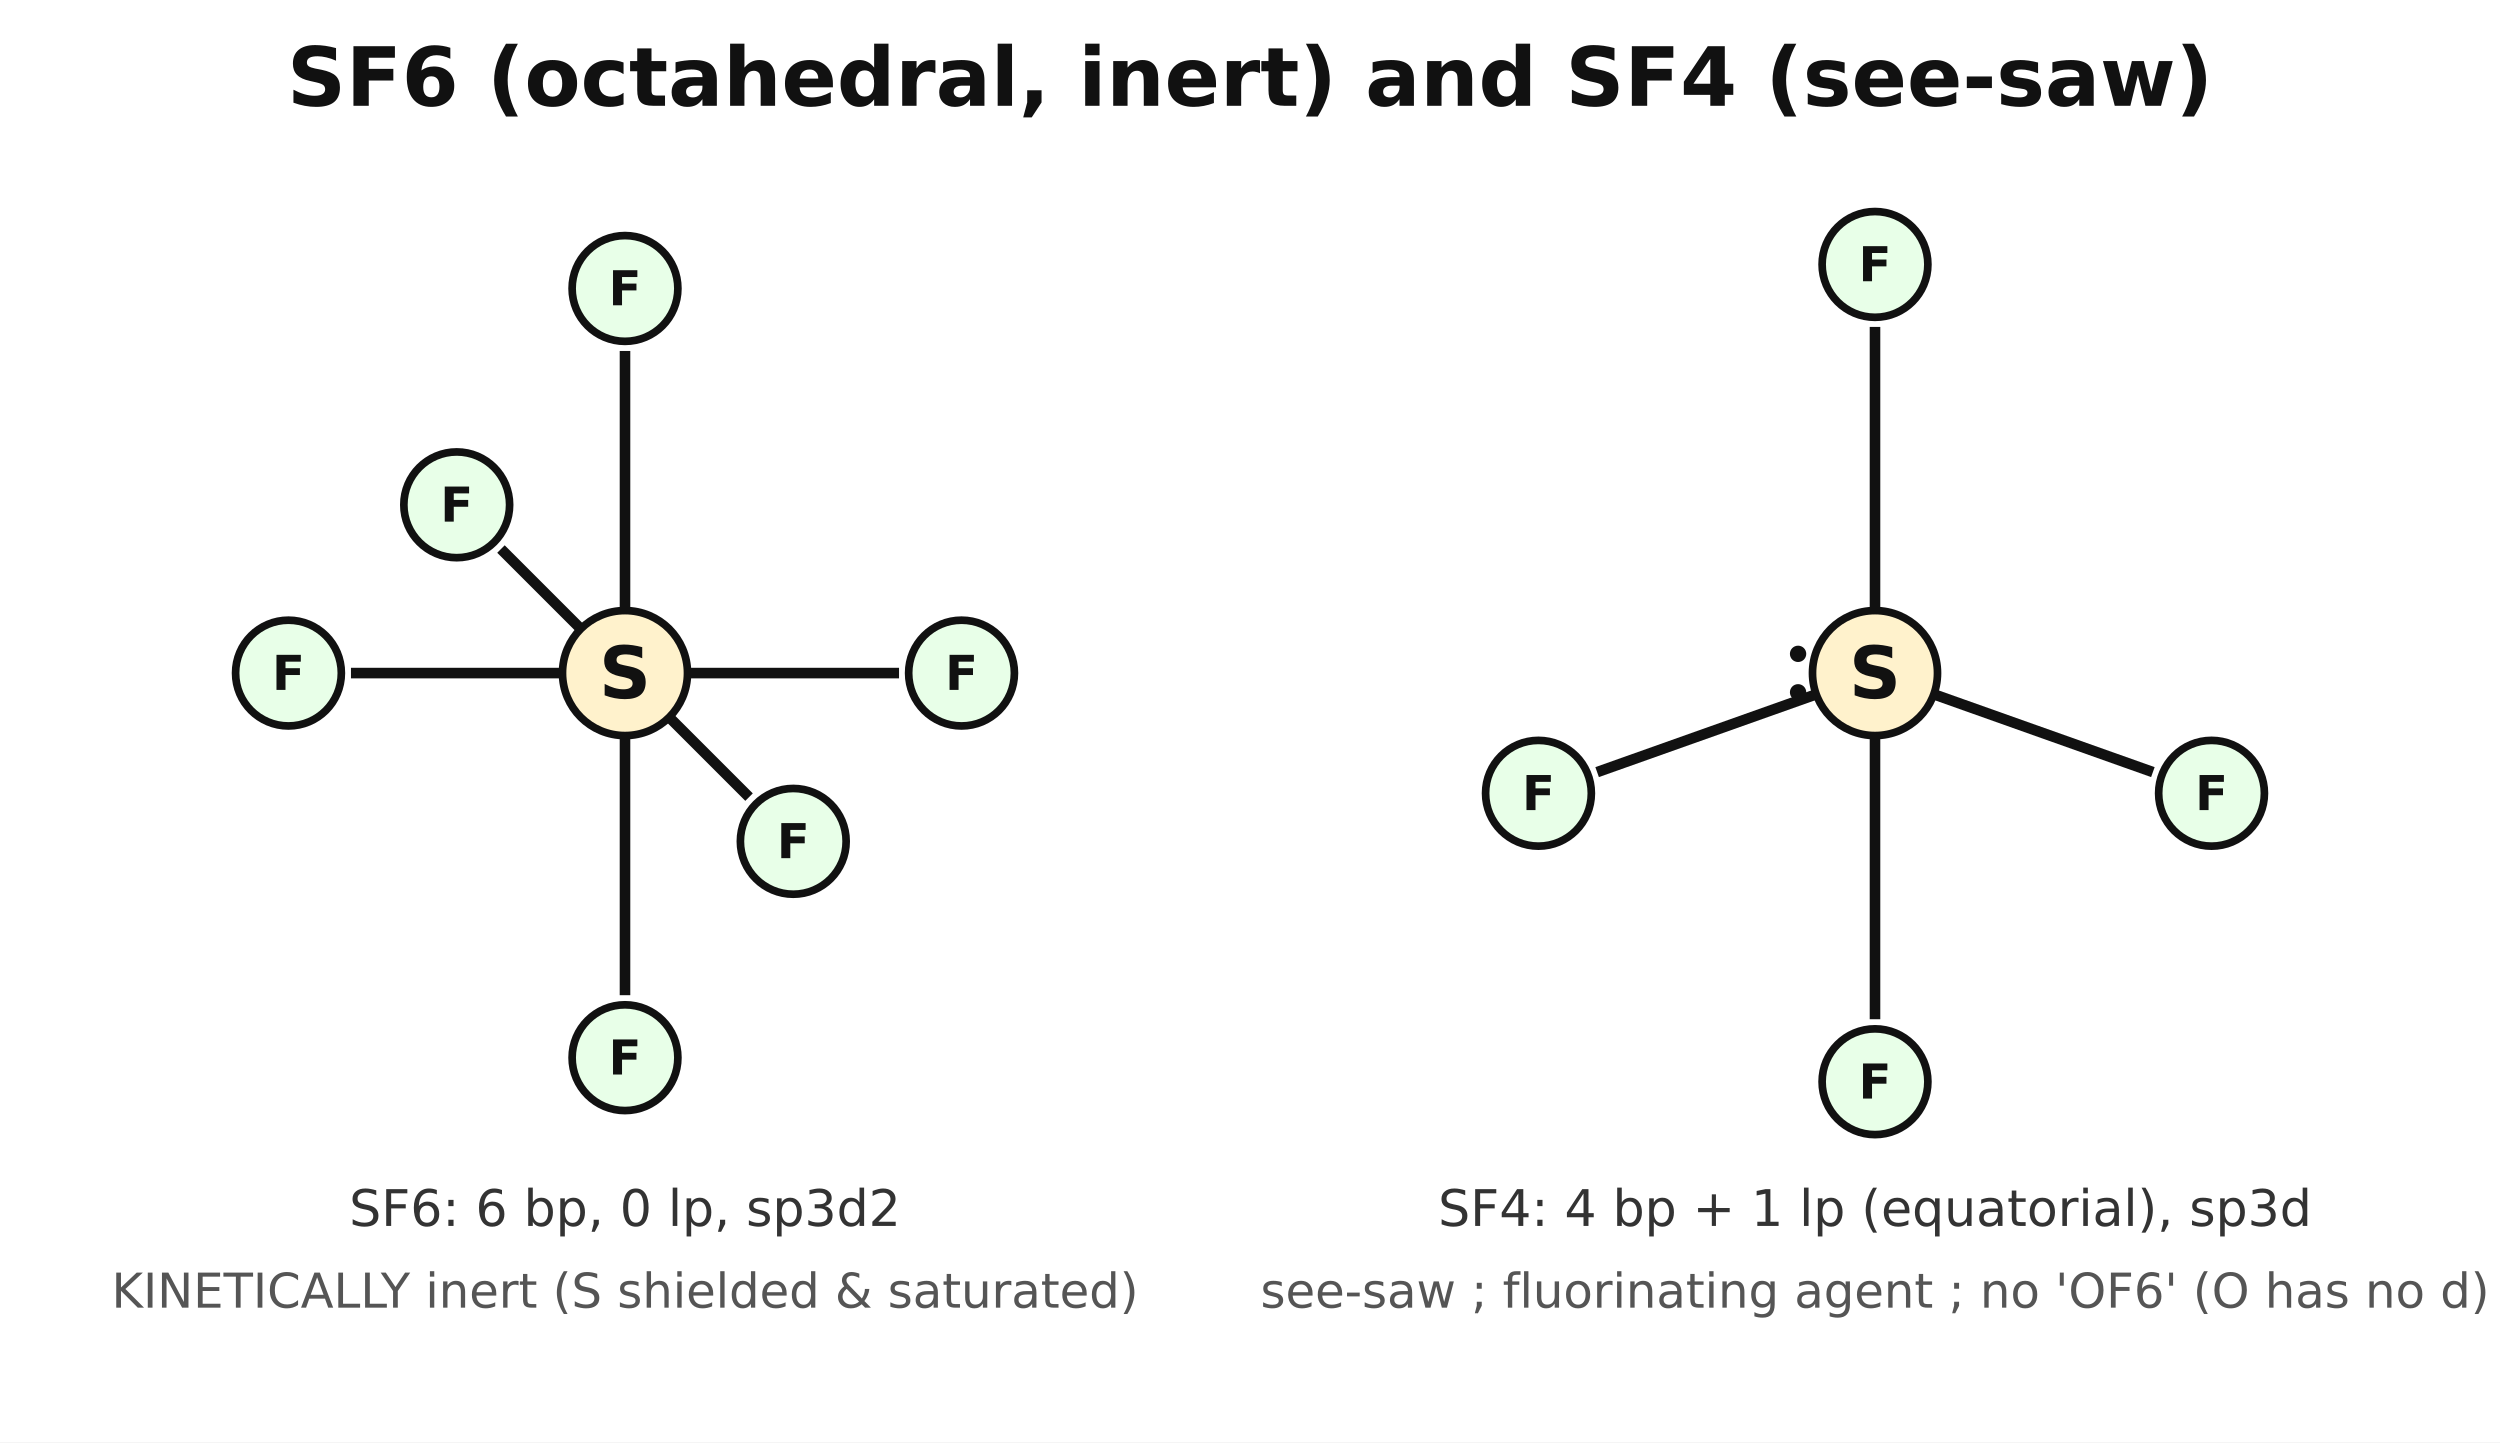
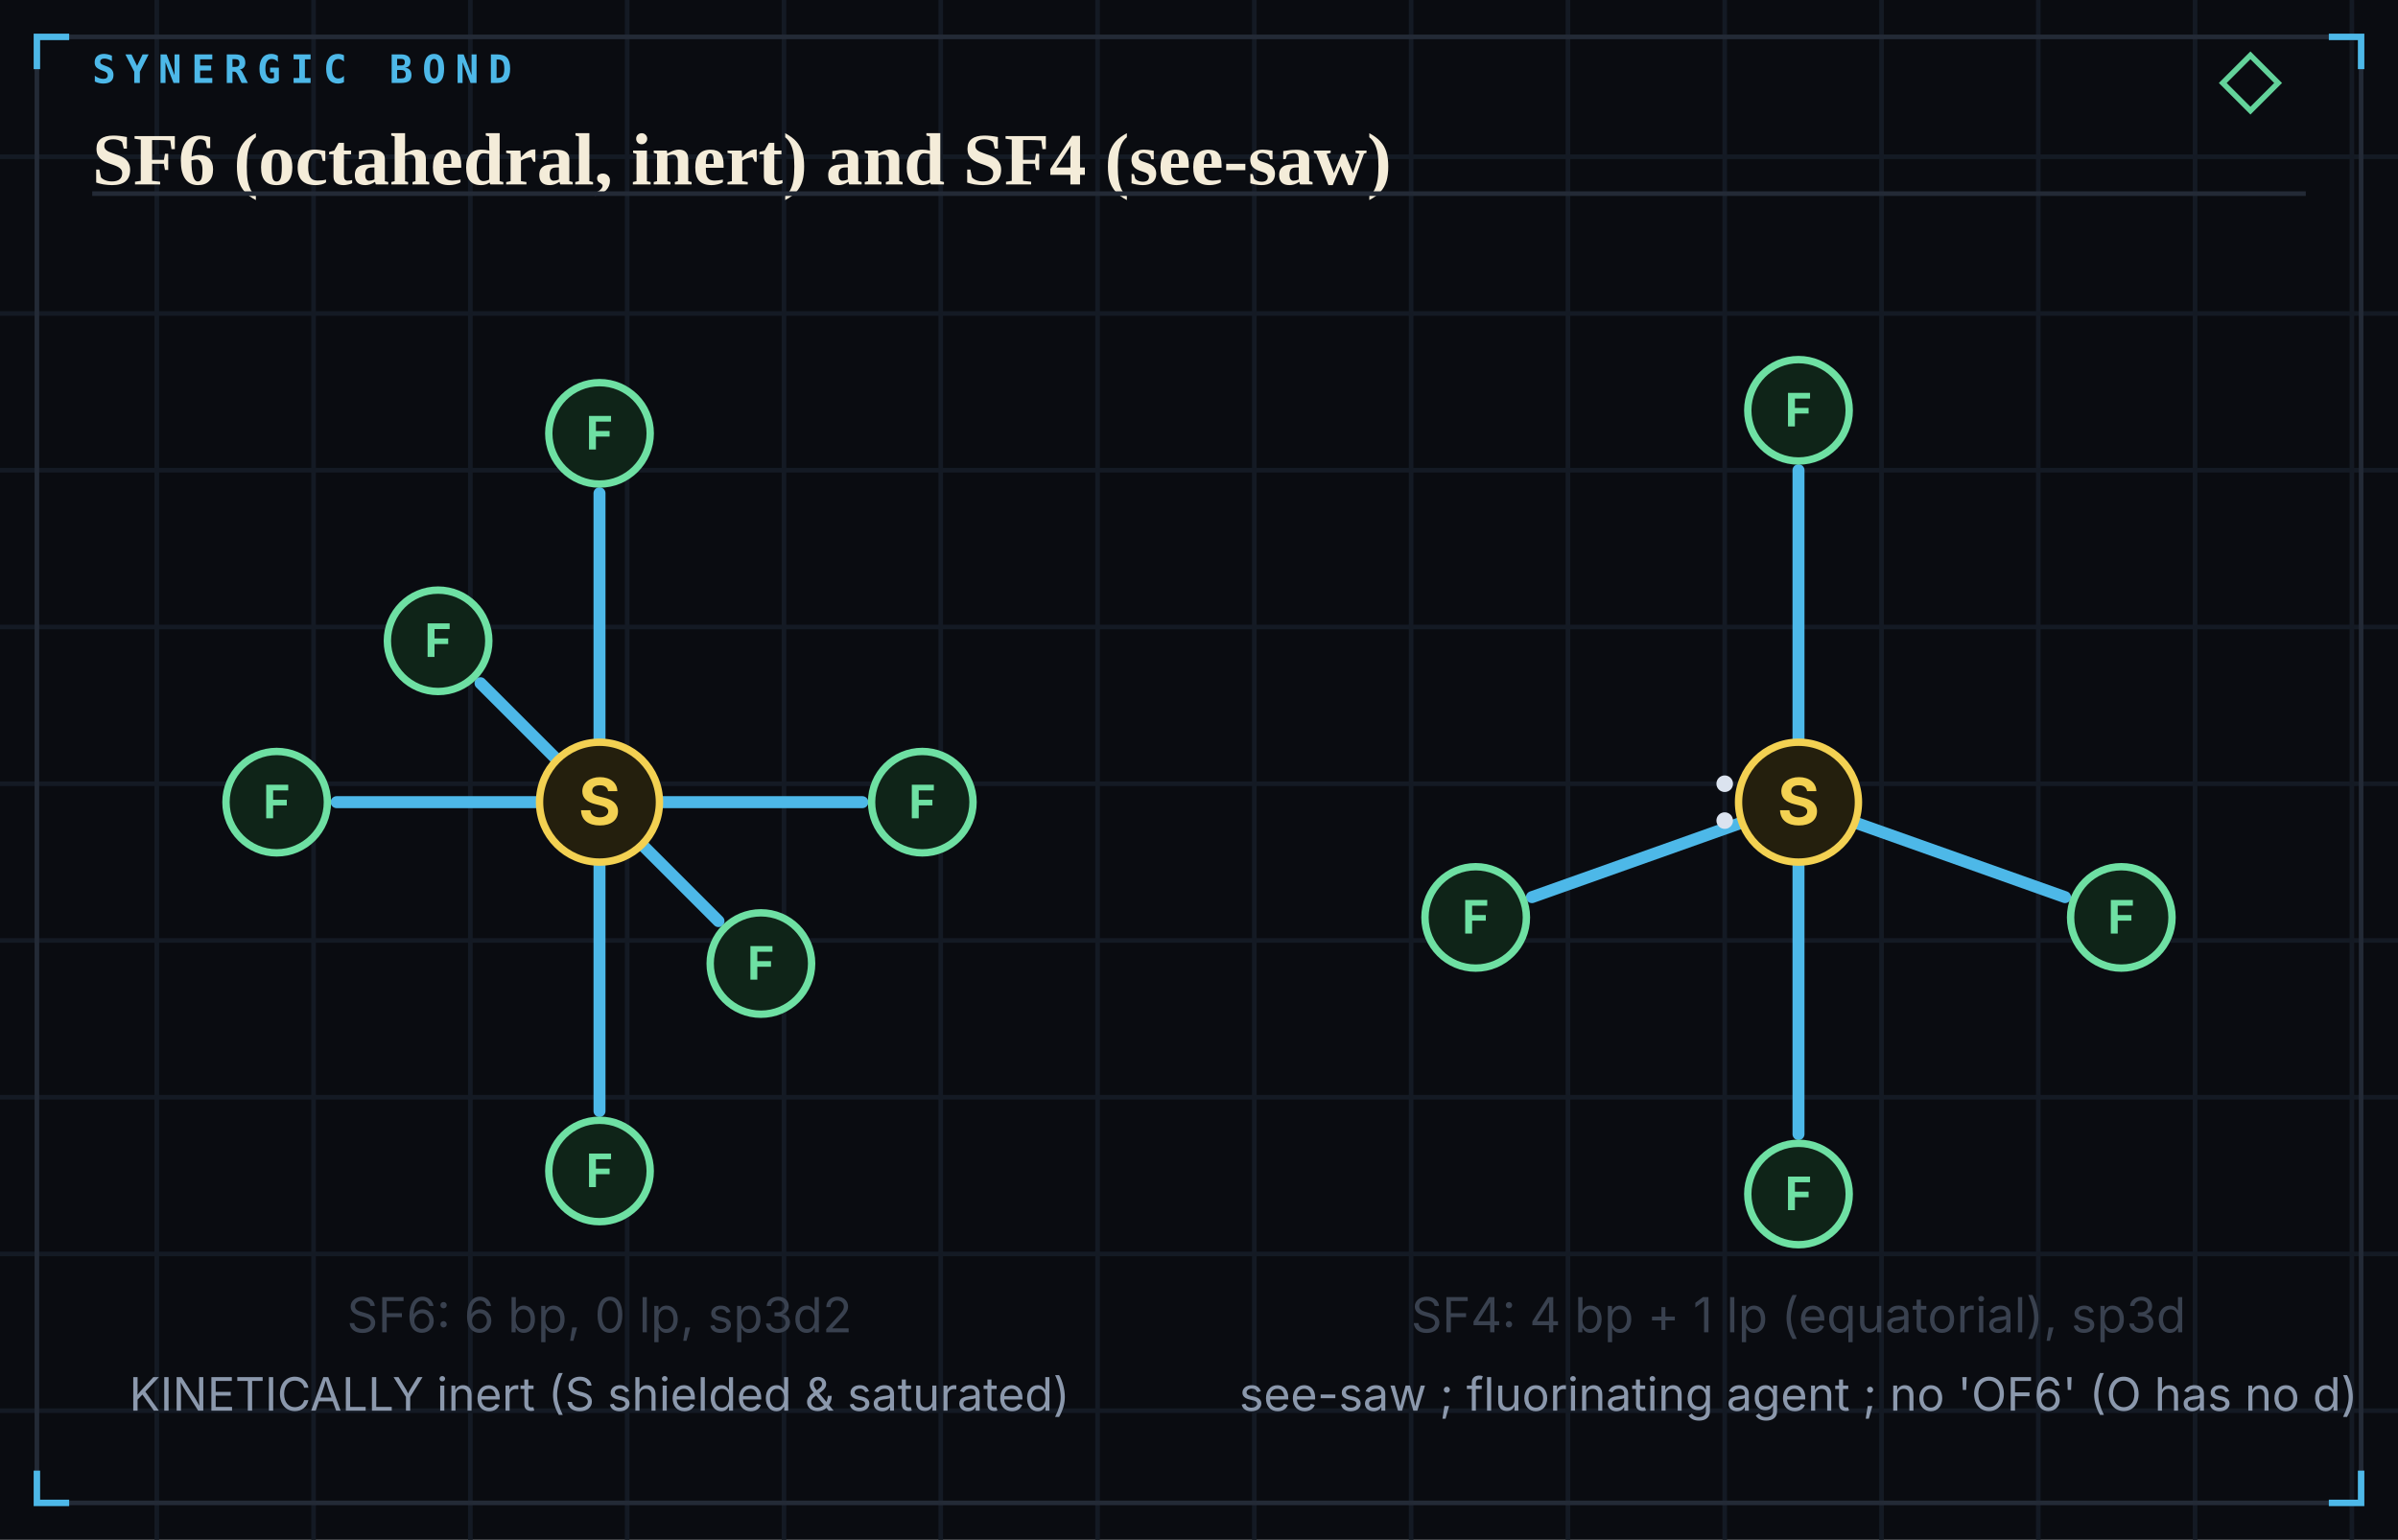
- <svg xmlns="http://www.w3.org/2000/svg" width="520" height="300" viewBox="0 0 520 300" font-family="DejaVu Sans, Arial, sans-serif">
-   <rect x="0" y="0" width="520" height="300" fill="white" />
-   <text x="260.0" y="22.0" font-family="DejaVu Sans, Arial, sans-serif" font-size="17" font-weight="bold" fill="#111" text-anchor="middle">SF6 (octahedral, inert) and SF4 (see-saw)</text>
-   <line x1="130.0" y1="127.0" x2="130.0" y2="73.0" stroke="#111" stroke-width="2.2" />
-   <circle cx="130.0" cy="60.0" r="11" fill="#e8ffe8" stroke="#111" stroke-width="1.6" />
-   <text x="130.0" y="63.5" font-family="DejaVu Sans, Arial, sans-serif" font-size="10" font-weight="bold" fill="#111" text-anchor="middle">F</text>
-   <line x1="130.0" y1="153.0" x2="130.0" y2="207.0" stroke="#111" stroke-width="2.2" />
-   <circle cx="130.0" cy="220.0" r="11" fill="#e8ffe8" stroke="#111" stroke-width="1.6" />
-   <text x="130.0" y="223.5" font-family="DejaVu Sans, Arial, sans-serif" font-size="10" font-weight="bold" fill="#111" text-anchor="middle">F</text>
-   <line x1="117.0" y1="140.0" x2="73.0" y2="140.0" stroke="#111" stroke-width="2.2" />
-   <circle cx="60.0" cy="140.0" r="11" fill="#e8ffe8" stroke="#111" stroke-width="1.6" />
-   <text x="60.0" y="143.5" font-family="DejaVu Sans, Arial, sans-serif" font-size="10" font-weight="bold" fill="#111" text-anchor="middle">F</text>
-   <line x1="143.0" y1="140.0" x2="187.0" y2="140.0" stroke="#111" stroke-width="2.2" />
-   <circle cx="200.0" cy="140.0" r="11" fill="#e8ffe8" stroke="#111" stroke-width="1.6" />
-   <text x="200.0" y="143.5" font-family="DejaVu Sans, Arial, sans-serif" font-size="10" font-weight="bold" fill="#111" text-anchor="middle">F</text>
-   <line x1="120.8" y1="130.8" x2="104.2" y2="114.2" stroke="#111" stroke-width="2.2" />
-   <circle cx="95.0" cy="105.0" r="11" fill="#e8ffe8" stroke="#111" stroke-width="1.6" />
-   <text x="95.0" y="108.5" font-family="DejaVu Sans, Arial, sans-serif" font-size="10" font-weight="bold" fill="#111" text-anchor="middle">F</text>
-   <line x1="139.2" y1="149.2" x2="155.8" y2="165.8" stroke="#111" stroke-width="2.2" />
-   <circle cx="165.0" cy="175.0" r="11" fill="#e8ffe8" stroke="#111" stroke-width="1.6" />
-   <text x="165.0" y="178.5" font-family="DejaVu Sans, Arial, sans-serif" font-size="10" font-weight="bold" fill="#111" text-anchor="middle">F</text>
-   <circle cx="130.0" cy="140.0" r="13" fill="#fff2cc" stroke="#111" stroke-width="1.6" />
-   <text x="130.0" y="145.2" font-family="DejaVu Sans, Arial, sans-serif" font-size="15" font-weight="bold" fill="#111" text-anchor="middle">S</text>
-   <text x="130.0" y="255.0" font-family="DejaVu Sans, Arial, sans-serif" font-size="10.5" font-weight="normal" fill="#333" text-anchor="middle">SF6:  6 bp, 0 lp, sp3d2</text>
-   <text x="130.0" y="272.0" font-family="DejaVu Sans, Arial, sans-serif" font-size="10" font-weight="normal" fill="#555" text-anchor="middle">KINETICALLY inert (S shielded &amp; saturated)</text>
-   <line x1="390.0" y1="127.0" x2="390.0" y2="68.0" stroke="#111" stroke-width="2.2" />
-   <circle cx="390.0" cy="55.0" r="11" fill="#e8ffe8" stroke="#111" stroke-width="1.6" />
-   <text x="390.0" y="58.5" font-family="DejaVu Sans, Arial, sans-serif" font-size="10" font-weight="bold" fill="#111" text-anchor="middle">F</text>
-   <line x1="390.0" y1="153.0" x2="390.0" y2="212.0" stroke="#111" stroke-width="2.2" />
-   <circle cx="390.0" cy="225.0" r="11" fill="#e8ffe8" stroke="#111" stroke-width="1.6" />
-   <text x="390.0" y="228.5" font-family="DejaVu Sans, Arial, sans-serif" font-size="10" font-weight="bold" fill="#111" text-anchor="middle">F</text>
-   <line x1="377.8" y1="144.4" x2="332.2" y2="160.6" stroke="#111" stroke-width="2.2" />
-   <circle cx="320.0" cy="165.0" r="11" fill="#e8ffe8" stroke="#111" stroke-width="1.6" />
-   <text x="320.0" y="168.5" font-family="DejaVu Sans, Arial, sans-serif" font-size="10" font-weight="bold" fill="#111" text-anchor="middle">F</text>
-   <line x1="402.2" y1="144.4" x2="447.8" y2="160.6" stroke="#111" stroke-width="2.2" />
-   <circle cx="460.0" cy="165.0" r="11" fill="#e8ffe8" stroke="#111" stroke-width="1.6" />
-   <text x="460.0" y="168.5" font-family="DejaVu Sans, Arial, sans-serif" font-size="10" font-weight="bold" fill="#111" text-anchor="middle">F</text>
-   <circle cx="390.0" cy="140.0" r="13" fill="#fff2cc" stroke="#111" stroke-width="1.6" />
-   <text x="390.0" y="145.2" font-family="DejaVu Sans, Arial, sans-serif" font-size="15" font-weight="bold" fill="#111" text-anchor="middle">S</text>
-   <circle cx="374.0" cy="144.0" r="1.7" fill="#111" />
-   <circle cx="374.0" cy="136.0" r="1.7" fill="#111" />
-   <text x="390.0" y="255.0" font-family="DejaVu Sans, Arial, sans-serif" font-size="10.5" font-weight="normal" fill="#333" text-anchor="middle">SF4:  4 bp + 1 lp (equatorial), sp3d</text>
-   <text x="390.0" y="272.0" font-family="DejaVu Sans, Arial, sans-serif" font-size="10" font-weight="normal" fill="#555" text-anchor="middle">see-saw ;  fluorinating agent ;  no 'OF6' (O has no d)</text>
+ <svg xmlns="http://www.w3.org/2000/svg" width="520" height="334" viewBox="0 0 520 334" font-family="'Inter','Helvetica Neue',Arial,'DejaVu Sans',sans-serif">
+   <rect width="520" height="334" fill="#0a0c11" />
+   <g stroke="#141a24" stroke-width="1">
+     <line x1="34" y1="0" x2="34" y2="334" />
+     <line x1="68" y1="0" x2="68" y2="334" />
+     <line x1="102" y1="0" x2="102" y2="334" />
+     <line x1="136" y1="0" x2="136" y2="334" />
+     <line x1="170" y1="0" x2="170" y2="334" />
+     <line x1="204" y1="0" x2="204" y2="334" />
+     <line x1="238" y1="0" x2="238" y2="334" />
+     <line x1="272" y1="0" x2="272" y2="334" />
+     <line x1="306" y1="0" x2="306" y2="334" />
+     <line x1="340" y1="0" x2="340" y2="334" />
+     <line x1="374" y1="0" x2="374" y2="334" />
+     <line x1="408" y1="0" x2="408" y2="334" />
+     <line x1="442" y1="0" x2="442" y2="334" />
+     <line x1="476" y1="0" x2="476" y2="334" />
+     <line x1="510" y1="0" x2="510" y2="334" />
+     <line x1="0" y1="34" x2="520" y2="34" />
+     <line x1="0" y1="68" x2="520" y2="68" />
+     <line x1="0" y1="102" x2="520" y2="102" />
+     <line x1="0" y1="136" x2="520" y2="136" />
+     <line x1="0" y1="170" x2="520" y2="170" />
+     <line x1="0" y1="204" x2="520" y2="204" />
+     <line x1="0" y1="238" x2="520" y2="238" />
+     <line x1="0" y1="272" x2="520" y2="272" />
+     <line x1="0" y1="306" x2="520" y2="306" />
+   </g>
+   <rect x="8" y="8" width="504" height="318" fill="none" stroke="#232a36" stroke-width="1" />
+   <path d="M 8 15 L 8 8 L 15 8" stroke="#4db8e8" stroke-width="1.4" fill="none" />
+   <path d="M 512 15 L 512 8 L 505 8" stroke="#4db8e8" stroke-width="1.4" fill="none" />
+   <path d="M 8 319 L 8 326 L 15 326" stroke="#4db8e8" stroke-width="1.4" fill="none" />
+   <path d="M 512 319 L 512 326 L 505 326" stroke="#4db8e8" stroke-width="1.4" fill="none" />
+   <text x="20" y="18" font-size="8.5" font-weight="bold" fill="#4db8e8" text-anchor="start" font-family="'SF Mono','DejaVu Sans Mono',ui-monospace,Menlo,monospace" letter-spacing="0.24em">SYNERGIC BOND</text>
+   <path d="M 488 12 l 6 6 l -6 6 l -6 -6 z" fill="none" stroke="#63d39b" stroke-width="1.2" />
+   <text x="20" y="40" font-size="16" font-weight="bold" fill="#f4ecd9" text-anchor="start" font-family="'Georgia','Times New Roman',serif">SF6 (octahedral, inert) and SF4 (see-saw)</text>
+   <line x1="20" y1="42" x2="500" y2="42" stroke="#232a36" stroke-width="1" />
+   <g transform="translate(0,34)">
+     <line x1="130.0" y1="127.0" x2="130.0" y2="73.0" stroke="#4db8e8" stroke-width="2.6" stroke-linecap="round" />
+     <circle cx="130.0" cy="60.0" r="11" fill="#0f2418" stroke="#6ee0a3" stroke-width="1.6" />
+     <text x="130.0" y="63.5" font-size="10" font-weight="bold" fill="#6ee0a3" text-anchor="middle">F</text>
+     <line x1="130.0" y1="153.0" x2="130.0" y2="207.0" stroke="#4db8e8" stroke-width="2.6" stroke-linecap="round" />
+     <circle cx="130.0" cy="220.0" r="11" fill="#0f2418" stroke="#6ee0a3" stroke-width="1.6" />
+     <text x="130.0" y="223.5" font-size="10" font-weight="bold" fill="#6ee0a3" text-anchor="middle">F</text>
+     <line x1="117.0" y1="140.0" x2="73.0" y2="140.0" stroke="#4db8e8" stroke-width="2.6" stroke-linecap="round" />
+     <circle cx="60.0" cy="140.0" r="11" fill="#0f2418" stroke="#6ee0a3" stroke-width="1.6" />
+     <text x="60.0" y="143.5" font-size="10" font-weight="bold" fill="#6ee0a3" text-anchor="middle">F</text>
+     <line x1="143.0" y1="140.0" x2="187.0" y2="140.0" stroke="#4db8e8" stroke-width="2.6" stroke-linecap="round" />
+     <circle cx="200.0" cy="140.0" r="11" fill="#0f2418" stroke="#6ee0a3" stroke-width="1.6" />
+     <text x="200.0" y="143.5" font-size="10" font-weight="bold" fill="#6ee0a3" text-anchor="middle">F</text>
+     <line x1="120.8" y1="130.8" x2="104.2" y2="114.2" stroke="#4db8e8" stroke-width="2.6" stroke-linecap="round" />
+     <circle cx="95.0" cy="105.0" r="11" fill="#0f2418" stroke="#6ee0a3" stroke-width="1.6" />
+     <text x="95.0" y="108.5" font-size="10" font-weight="bold" fill="#6ee0a3" text-anchor="middle">F</text>
+     <line x1="139.2" y1="149.2" x2="155.8" y2="165.8" stroke="#4db8e8" stroke-width="2.6" stroke-linecap="round" />
+     <circle cx="165.0" cy="175.0" r="11" fill="#0f2418" stroke="#6ee0a3" stroke-width="1.6" />
+     <text x="165.0" y="178.5" font-size="10" font-weight="bold" fill="#6ee0a3" text-anchor="middle">F</text>
+     <circle cx="130.0" cy="140.0" r="13" fill="#241f0d" stroke="#f3d152" stroke-width="1.6" />
+     <text x="130.0" y="144.9" font-size="14" font-weight="bold" fill="#f3d152" text-anchor="middle">S</text>
+     <text x="130.0" y="255.0" font-size="10.5" font-weight="normal" fill="#39414f" text-anchor="middle">SF6:  6 bp, 0 lp, sp3d2</text>
+     <text x="130.0" y="272.0" font-size="10" font-weight="normal" fill="#8b98ac" text-anchor="middle">KINETICALLY inert (S shielded &amp; saturated)</text>
+     <line x1="390.0" y1="127.0" x2="390.0" y2="68.0" stroke="#4db8e8" stroke-width="2.6" stroke-linecap="round" />
+     <circle cx="390.0" cy="55.0" r="11" fill="#0f2418" stroke="#6ee0a3" stroke-width="1.6" />
+     <text x="390.0" y="58.5" font-size="10" font-weight="bold" fill="#6ee0a3" text-anchor="middle">F</text>
+     <line x1="390.0" y1="153.0" x2="390.0" y2="212.0" stroke="#4db8e8" stroke-width="2.6" stroke-linecap="round" />
+     <circle cx="390.0" cy="225.0" r="11" fill="#0f2418" stroke="#6ee0a3" stroke-width="1.6" />
+     <text x="390.0" y="228.5" font-size="10" font-weight="bold" fill="#6ee0a3" text-anchor="middle">F</text>
+     <line x1="377.8" y1="144.4" x2="332.2" y2="160.6" stroke="#4db8e8" stroke-width="2.6" stroke-linecap="round" />
+     <circle cx="320.0" cy="165.0" r="11" fill="#0f2418" stroke="#6ee0a3" stroke-width="1.6" />
+     <text x="320.0" y="168.5" font-size="10" font-weight="bold" fill="#6ee0a3" text-anchor="middle">F</text>
+     <line x1="402.2" y1="144.4" x2="447.8" y2="160.6" stroke="#4db8e8" stroke-width="2.6" stroke-linecap="round" />
+     <circle cx="460.0" cy="165.0" r="11" fill="#0f2418" stroke="#6ee0a3" stroke-width="1.6" />
+     <text x="460.0" y="168.5" font-size="10" font-weight="bold" fill="#6ee0a3" text-anchor="middle">F</text>
+     <circle cx="390.0" cy="140.0" r="13" fill="#241f0d" stroke="#f3d152" stroke-width="1.6" />
+     <text x="390.0" y="144.9" font-size="14" font-weight="bold" fill="#f3d152" text-anchor="middle">S</text>
+     <circle cx="374.0" cy="144.0" r="1.8" fill="#dbe3ef" />
+     <circle cx="374.0" cy="136.0" r="1.8" fill="#dbe3ef" />
+     <text x="390.0" y="255.0" font-size="10.5" font-weight="normal" fill="#39414f" text-anchor="middle">SF4:  4 bp + 1 lp (equatorial), sp3d</text>
+     <text x="390.0" y="272.0" font-size="10" font-weight="normal" fill="#8b98ac" text-anchor="middle">see-saw ;  fluorinating agent ;  no 'OF6' (O has no d)</text>
+   </g>
</svg>
